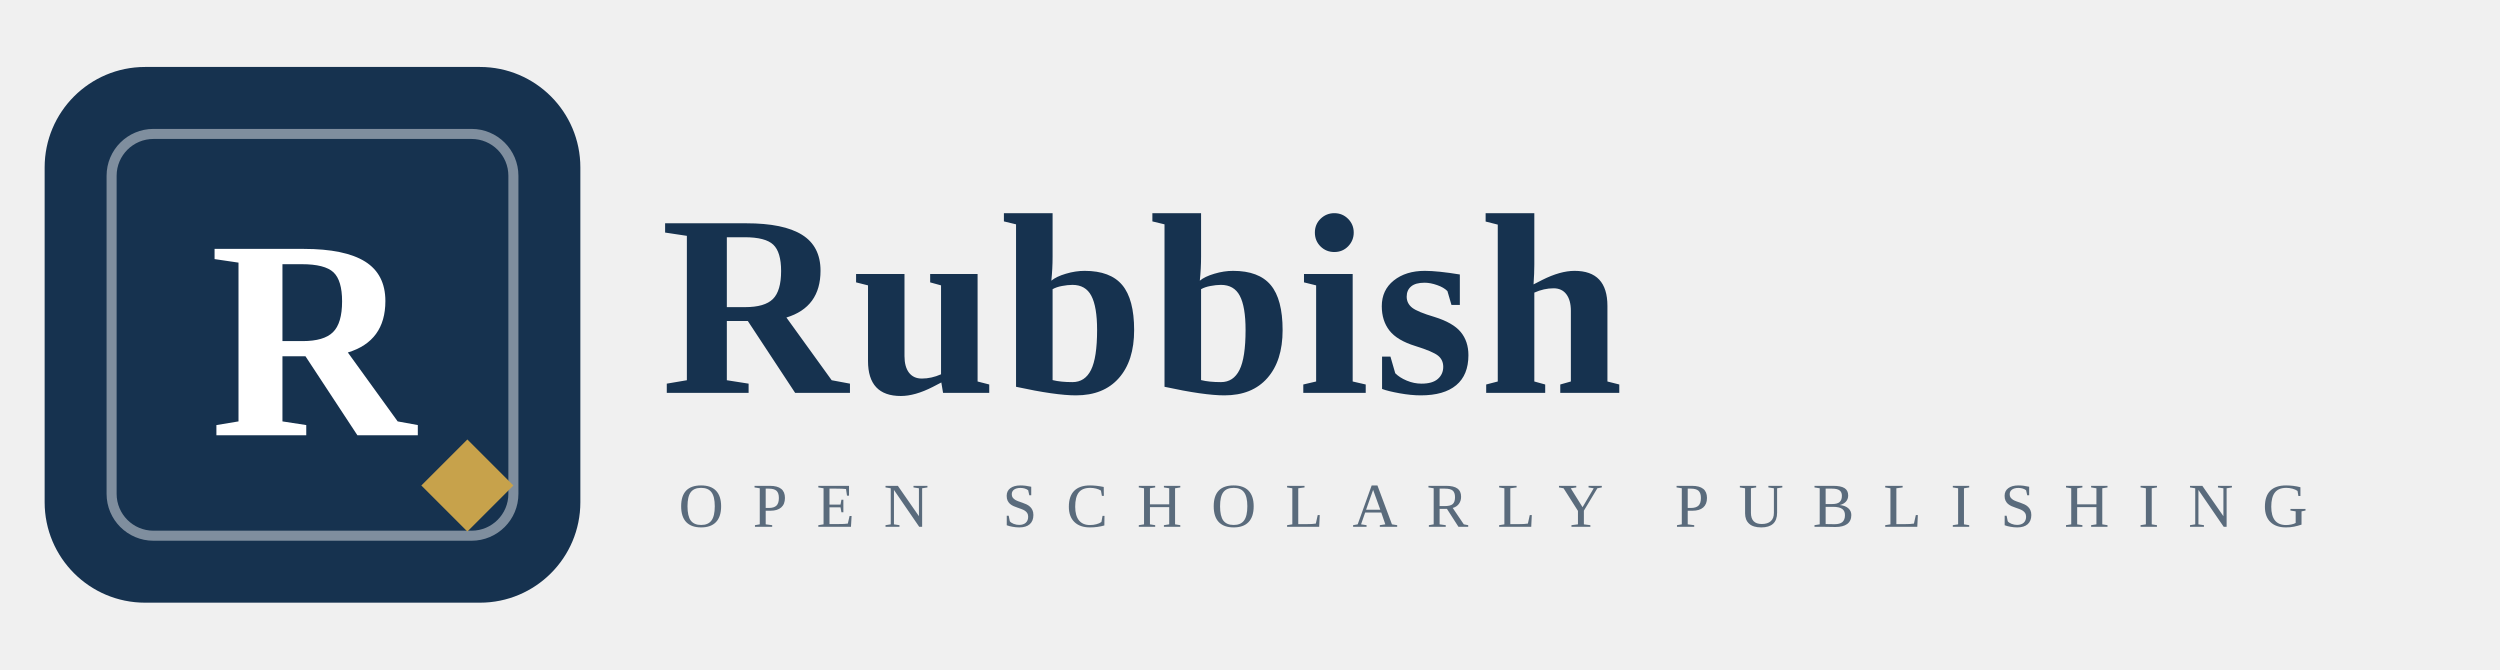
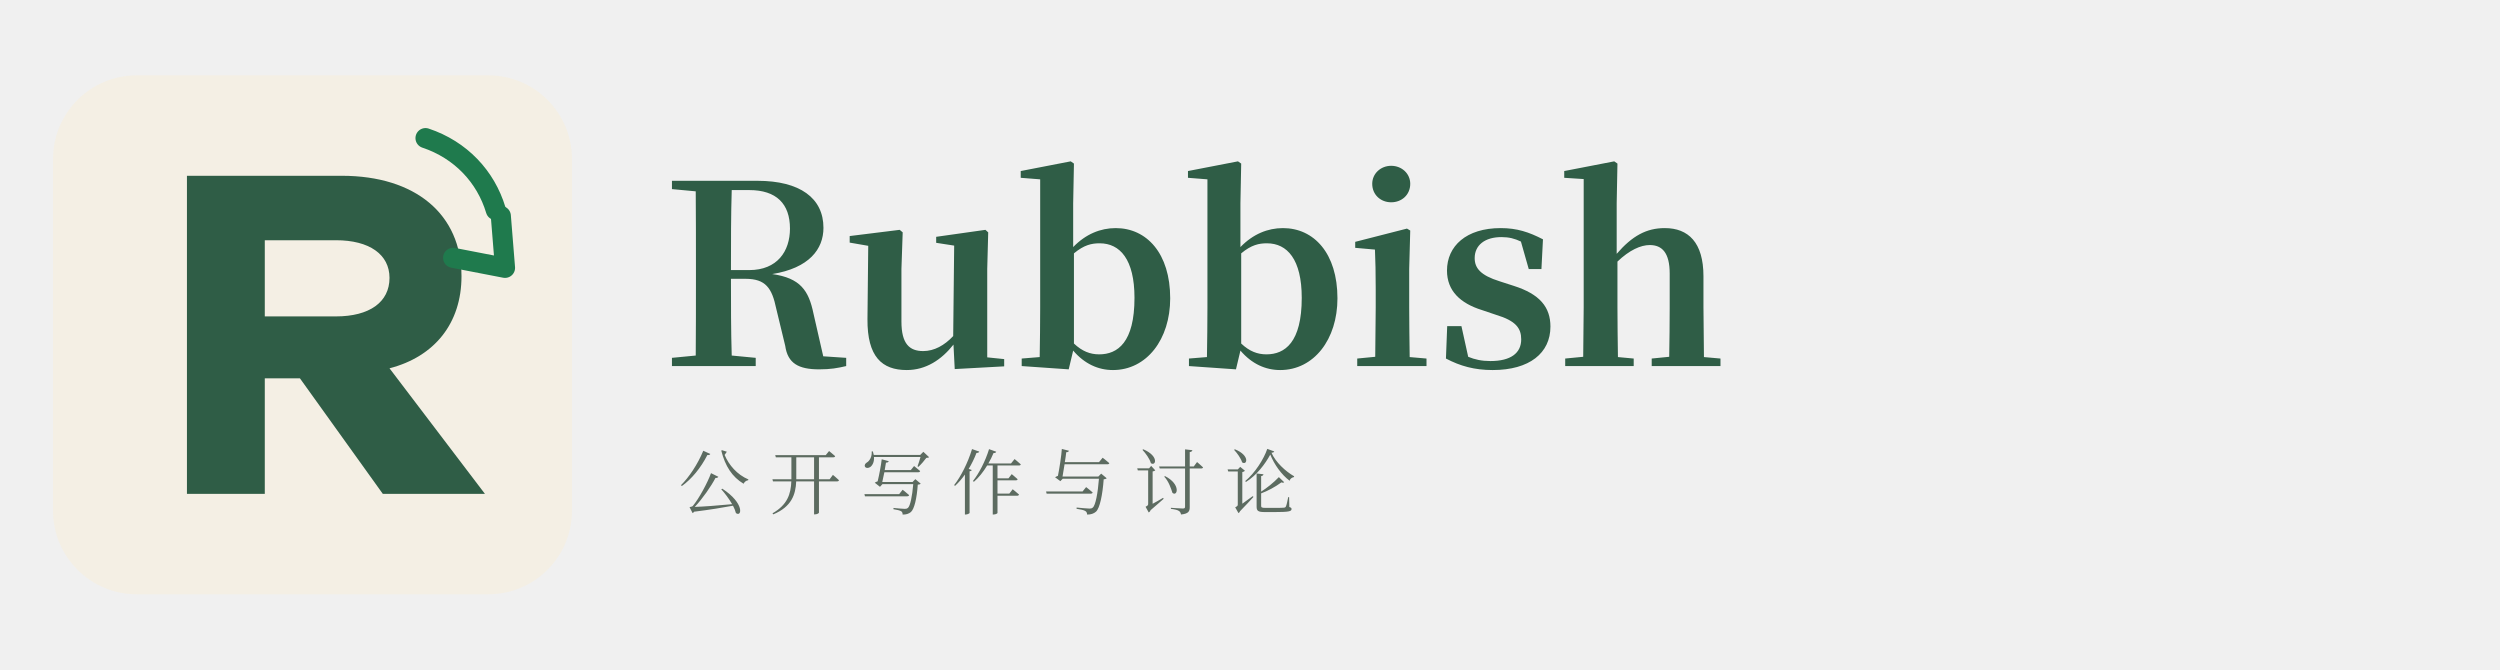
<svg xmlns="http://www.w3.org/2000/svg" viewBox="0 0 560 150" width="560" height="150" role="img" aria-label="Rubbish">
  <g transform="translate(10,15) scale(1.875)">
-     <rect width="64" height="64" rx="12" fill="#16324F" />
-     <rect x="8" y="8" width="48" height="48" rx="5" fill="none" stroke="#FFFFFF" stroke-opacity="0.45" stroke-width="1.2" />
-     <text x="32" y="44" text-anchor="middle" font-family="Georgia,'Times New Roman',serif" font-size="34" font-weight="600" fill="#FFFFFF">R</text>
-     <path d="M 50.5 44.5 L 56 50 L 50.5 55.5 L 45 50 Z" fill="#C7A24B" />
+     <rect x="1" y="1" width="62" height="62" rx="10" fill="#F4EFE4" />
+     <path d="M17 13h18.5c8.8 0 14.3 4.6 14.3 12 0 5.6-3.2 9.6-8.6 11l11.4 15H40.4L30.5 37.2h-4.2v13.8H17V13Zm9.3 7.7v9.1h8.5c4 0 6.4-1.7 6.4-4.6 0-2.8-2.4-4.5-6.4-4.5h-8.5Z" fill="#2F5D46" />
+     <path d="M45.5 8.5c4.2 1.4 7.2 4.6 8.4 8.6" fill="none" stroke="#1F7A4D" stroke-width="2.4" stroke-linecap="round" />
+     <path d="M54.5 17.8 55 24l-6.2-1.2" fill="none" stroke="#1F7A4D" stroke-width="2.4" stroke-linecap="round" stroke-linejoin="round" />
  </g>
-   <text x="148" y="88" font-family="Georgia,'Times New Roman',serif" font-size="58" font-weight="700" letter-spacing="1" fill="#16324F">Rubbish</text>
-   <text x="152" y="118" font-family="Georgia,'Times New Roman',serif" font-size="14" letter-spacing="6.5" fill="#5A6B7C">OPEN SCHOLARLY PUBLISHING</text>
+   <text x="148" y="82" font-family="Georgia,'Noto Serif CJK SC','Songti SC',serif" font-size="56" font-weight="700" fill="#2F5D46">Rubbish</text>
+   <text x="152" y="114" font-family="'Noto Serif CJK SC','Songti SC',Georgia,serif" font-size="16" letter-spacing="4.4" fill="#5C6B60">公开写作与讨论</text>
</svg>
